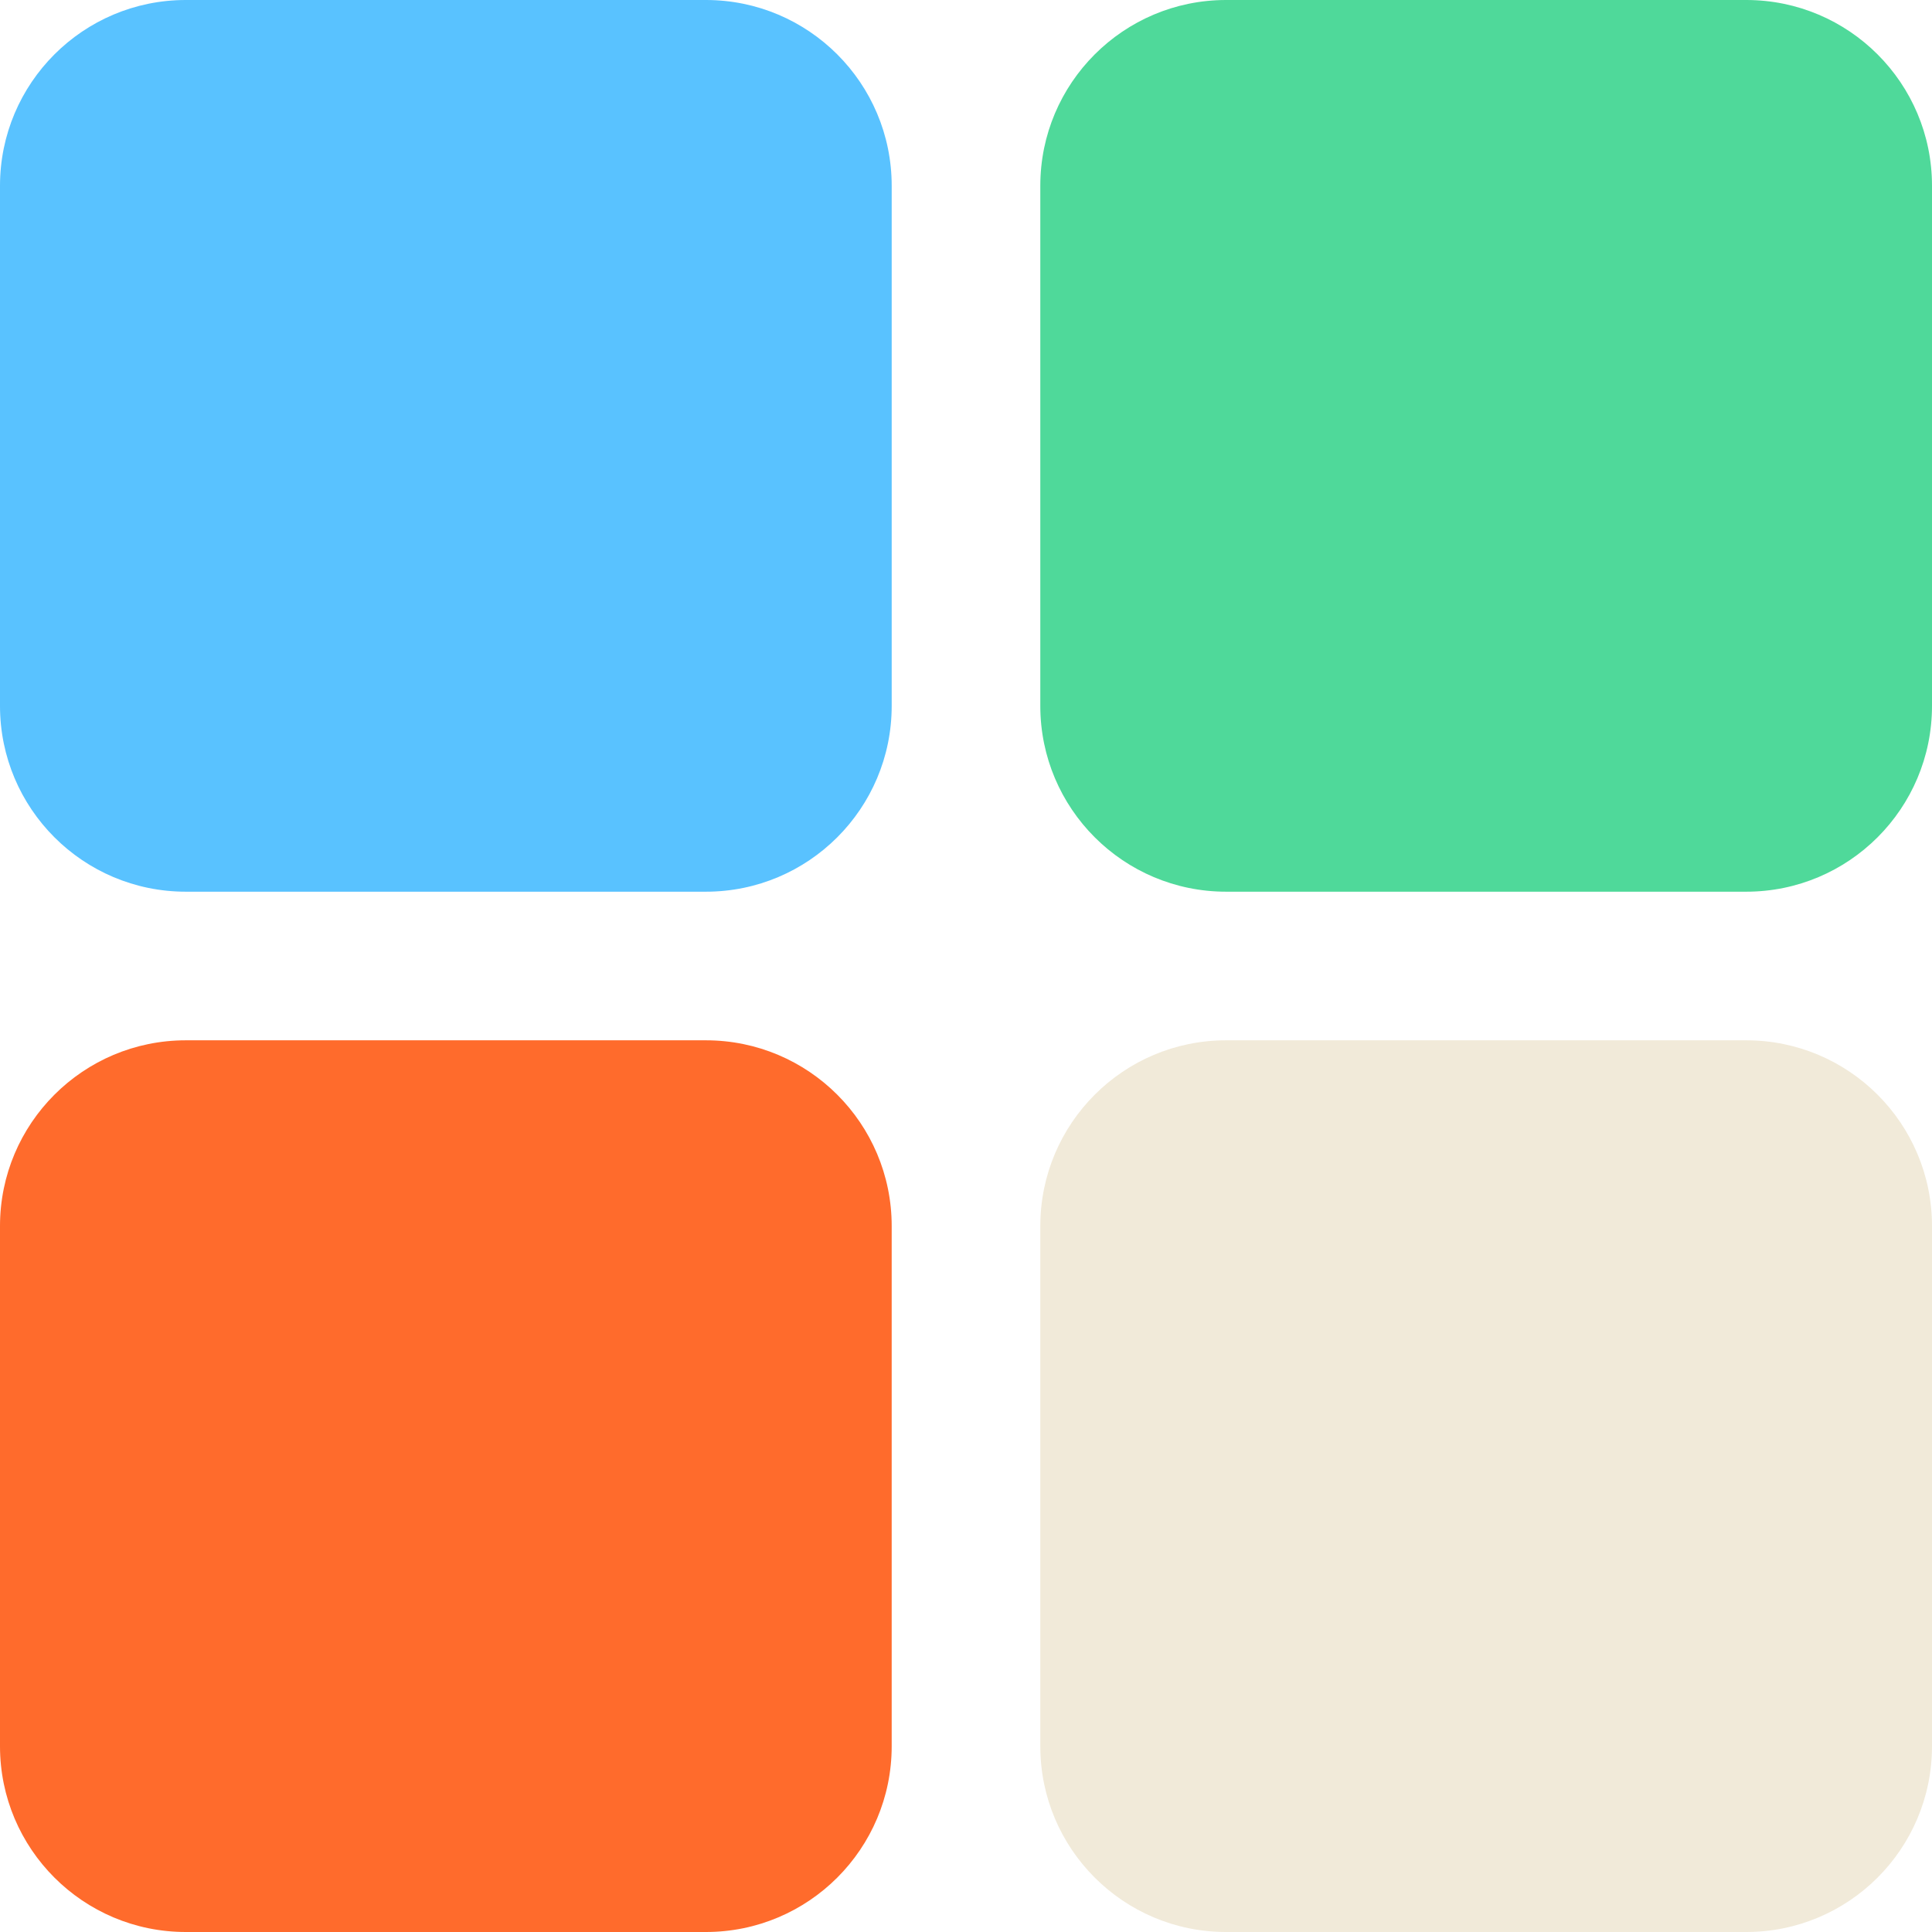
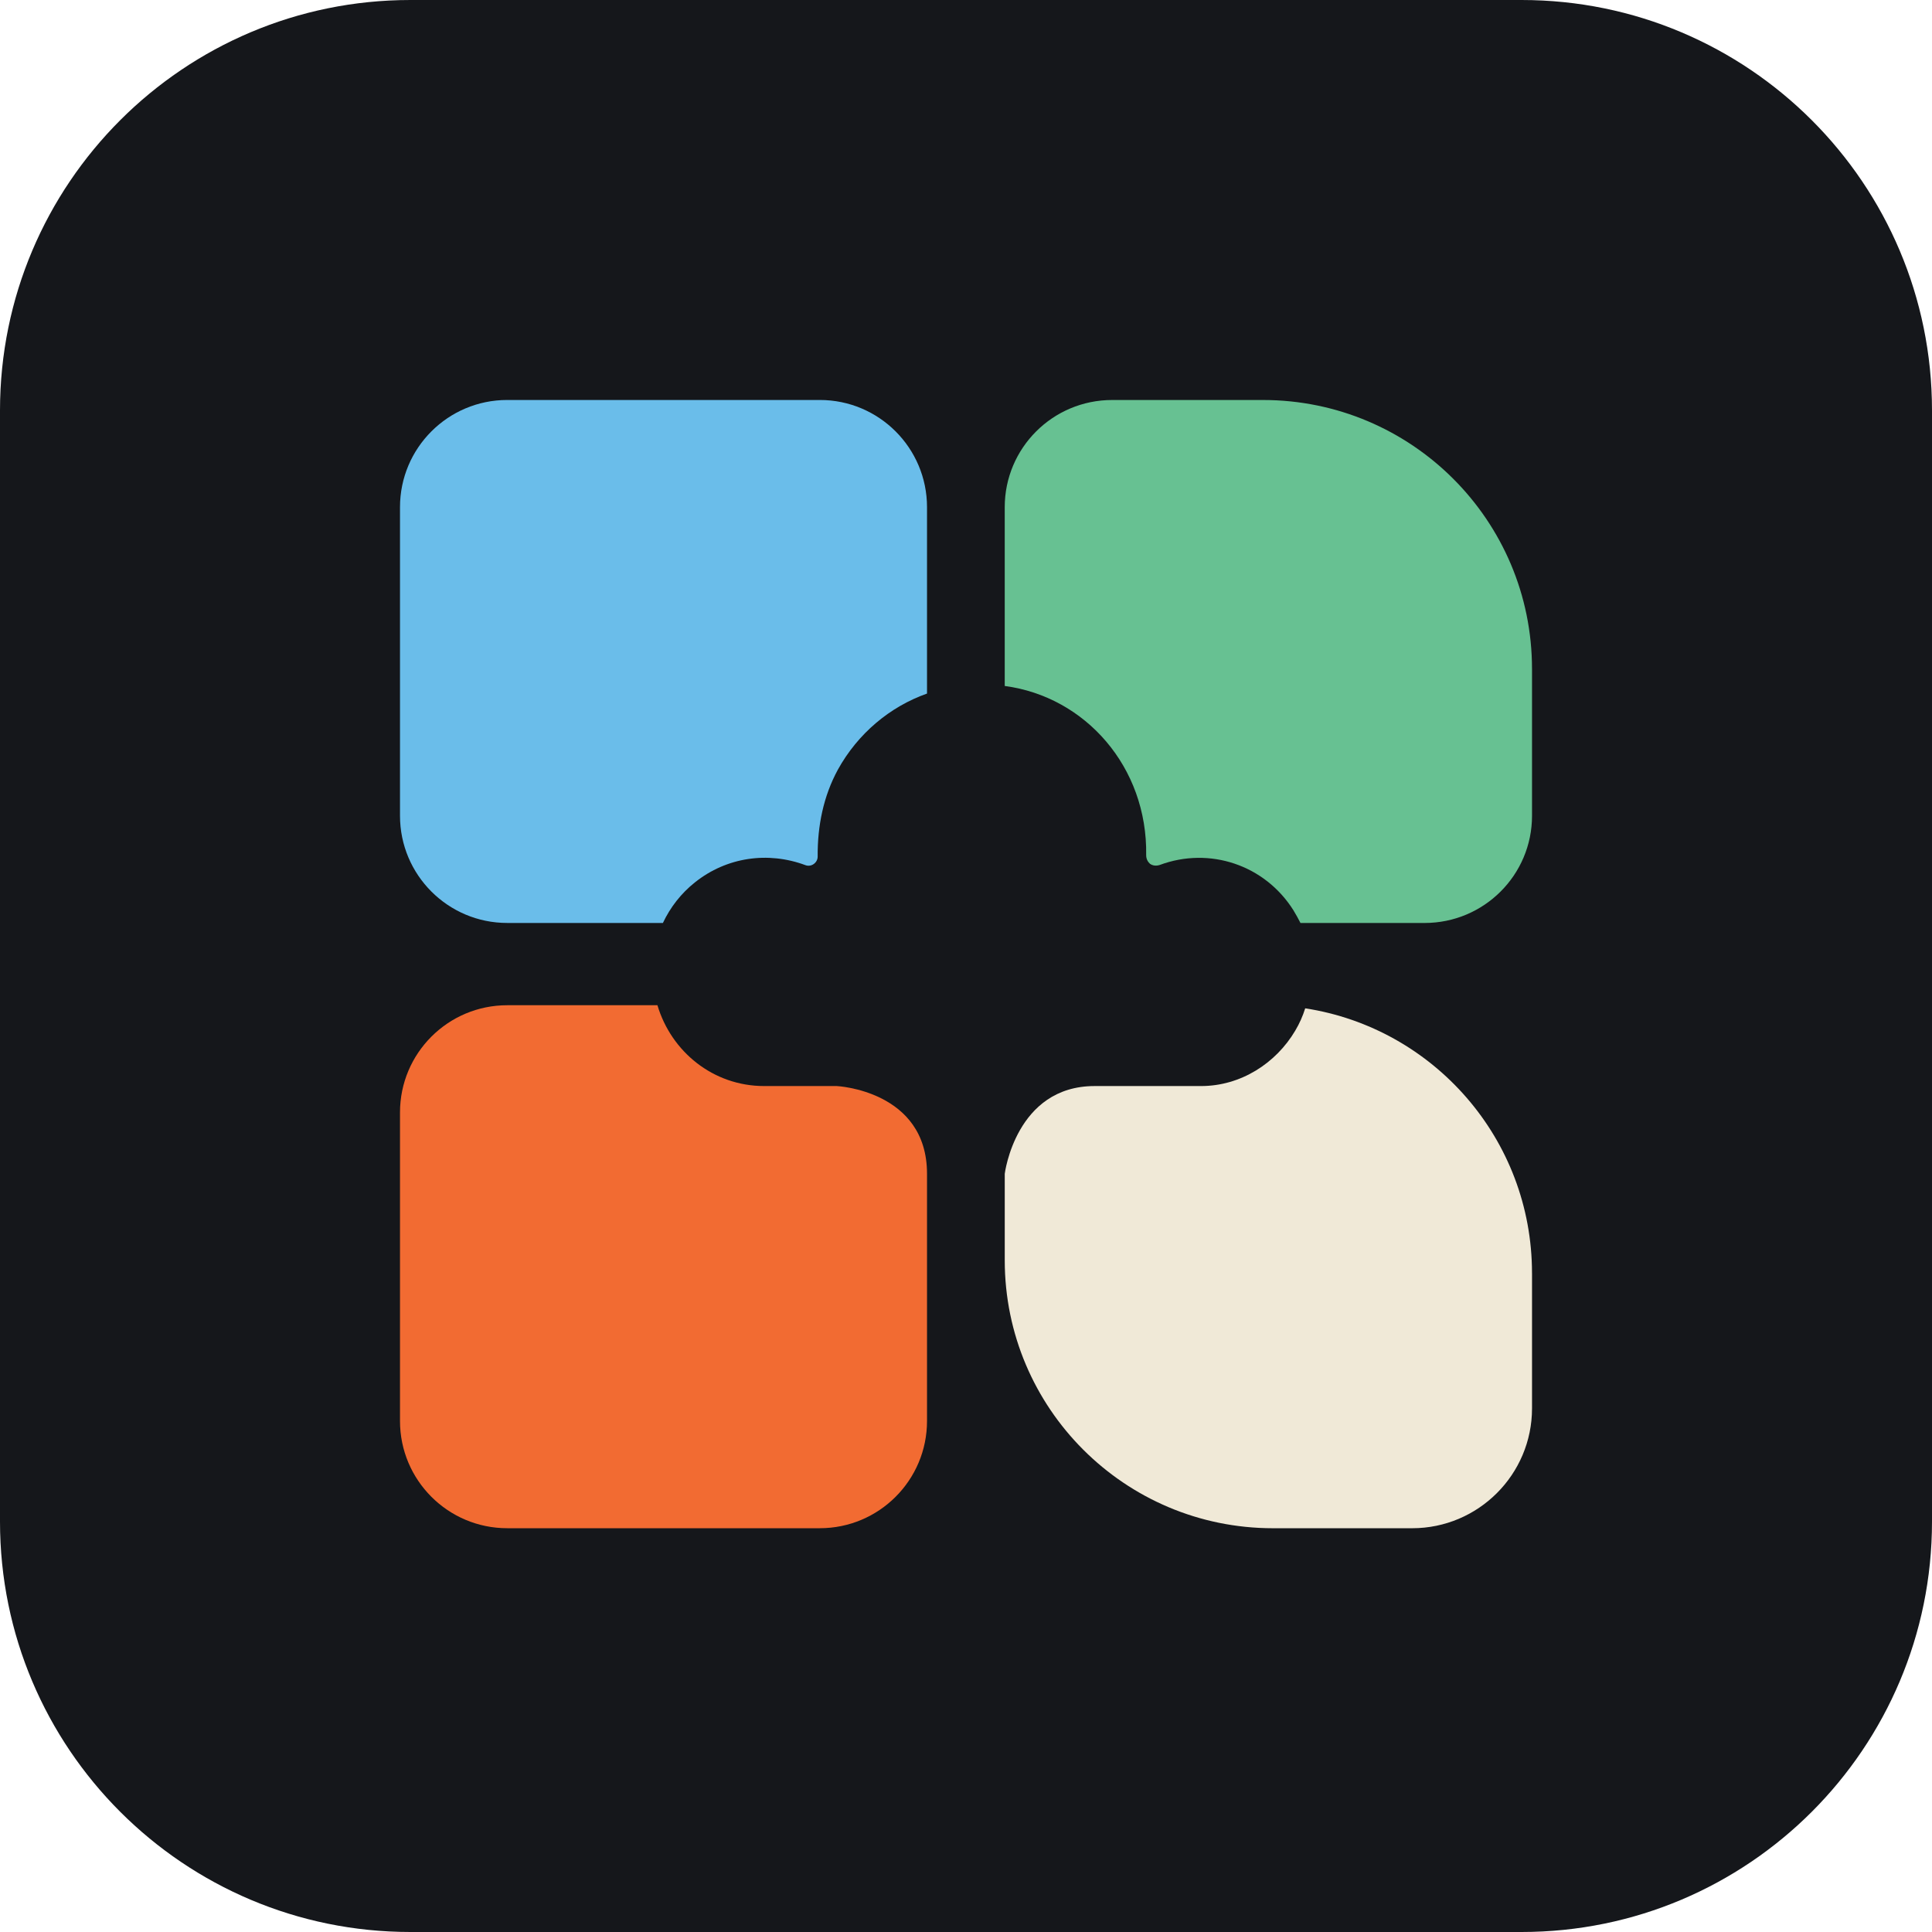
- <svg xmlns="http://www.w3.org/2000/svg" width="26" height="26" viewBox="0 0 26 26" fill="none">
-   <rect x="0" y="0" width="12" height="12" rx="2.5" fill="#59C2FF" />
-   <rect x="14" y="0" width="12" height="12" rx="2.5" fill="#4FD99A" />
-   <rect x="0" y="14" width="12" height="12" rx="2.5" fill="#FF6B2C" />
-   <rect x="14" y="14" width="12" height="12" rx="2.5" fill="#F1EAD9" />
+ <svg xmlns="http://www.w3.org/2000/svg" viewBox="0 0 1080 1080" fill="none">
+   <rect width="1080" height="1080" rx="229.42" fill="#15171b" />
+   <path fill="#6abdea" d="M518.21,283.53v104.18c-20.73,7.31-38.67,22.33-49.83,42.52-8.1,14.88-11.43,31.49-11.3,48.64,0,3.32-3.45,5.98-6.78,4.78-21-7.84-44.12-4.52-61.79,9.57-7.71,6.11-13.82,13.95-17.94,22.72h-87.04c-33.09,0-59.93-26.84-59.93-59.93v-172.49c0-33.09,26.84-59.93,59.93-59.93h174.75c33.09,0,59.93,26.84,59.93,59.93Z" />
+   <path fill="#67c192" d="M856.41,373.9v82.12c0,33.09-26.84,59.93-60.07,59.93h-69.37c-1.2-2.39-2.53-4.78-3.99-7.18-15.95-25.25-46.78-35.61-74.68-25.25-1.99.66-3.99.4-5.45-.66-1.06-.93-2.13-2.52-2.13-4.78.8-49.3-34.02-88.64-79.07-94.62v-99.93c0-33.09,26.84-59.93,60.07-59.93h84.25c83.05,0,150.43,67.24,150.43,150.3Z" />
+   <path fill="#f26b32" d="M518.21,656.15v138.2c0,33.09-26.84,59.93-59.93,59.93h-174.75c-33.09,0-59.93-26.84-59.93-59.93v-172.49c0-33.09,26.84-59.93,59.93-59.93h83.98c7.71,25.91,31.1,45.18,59.67,45.18h40.53s50.5,2.39,50.5,49.04Z" />
+   <path fill="#f0e9d7" d="M856.41,711.7v75.61c0,36.94-30.03,66.98-66.98,66.98h-77.87c-82.79,0-149.9-67.11-149.9-149.77v-48.37s6.11-49.04,50.23-49.04h59.53c22.19,0,41.86-12.76,52.62-30.96,2.39-3.99,4.25-8.24,5.58-12.49,71.76,11.03,126.78,73.09,126.78,148.04Z" />
</svg>
